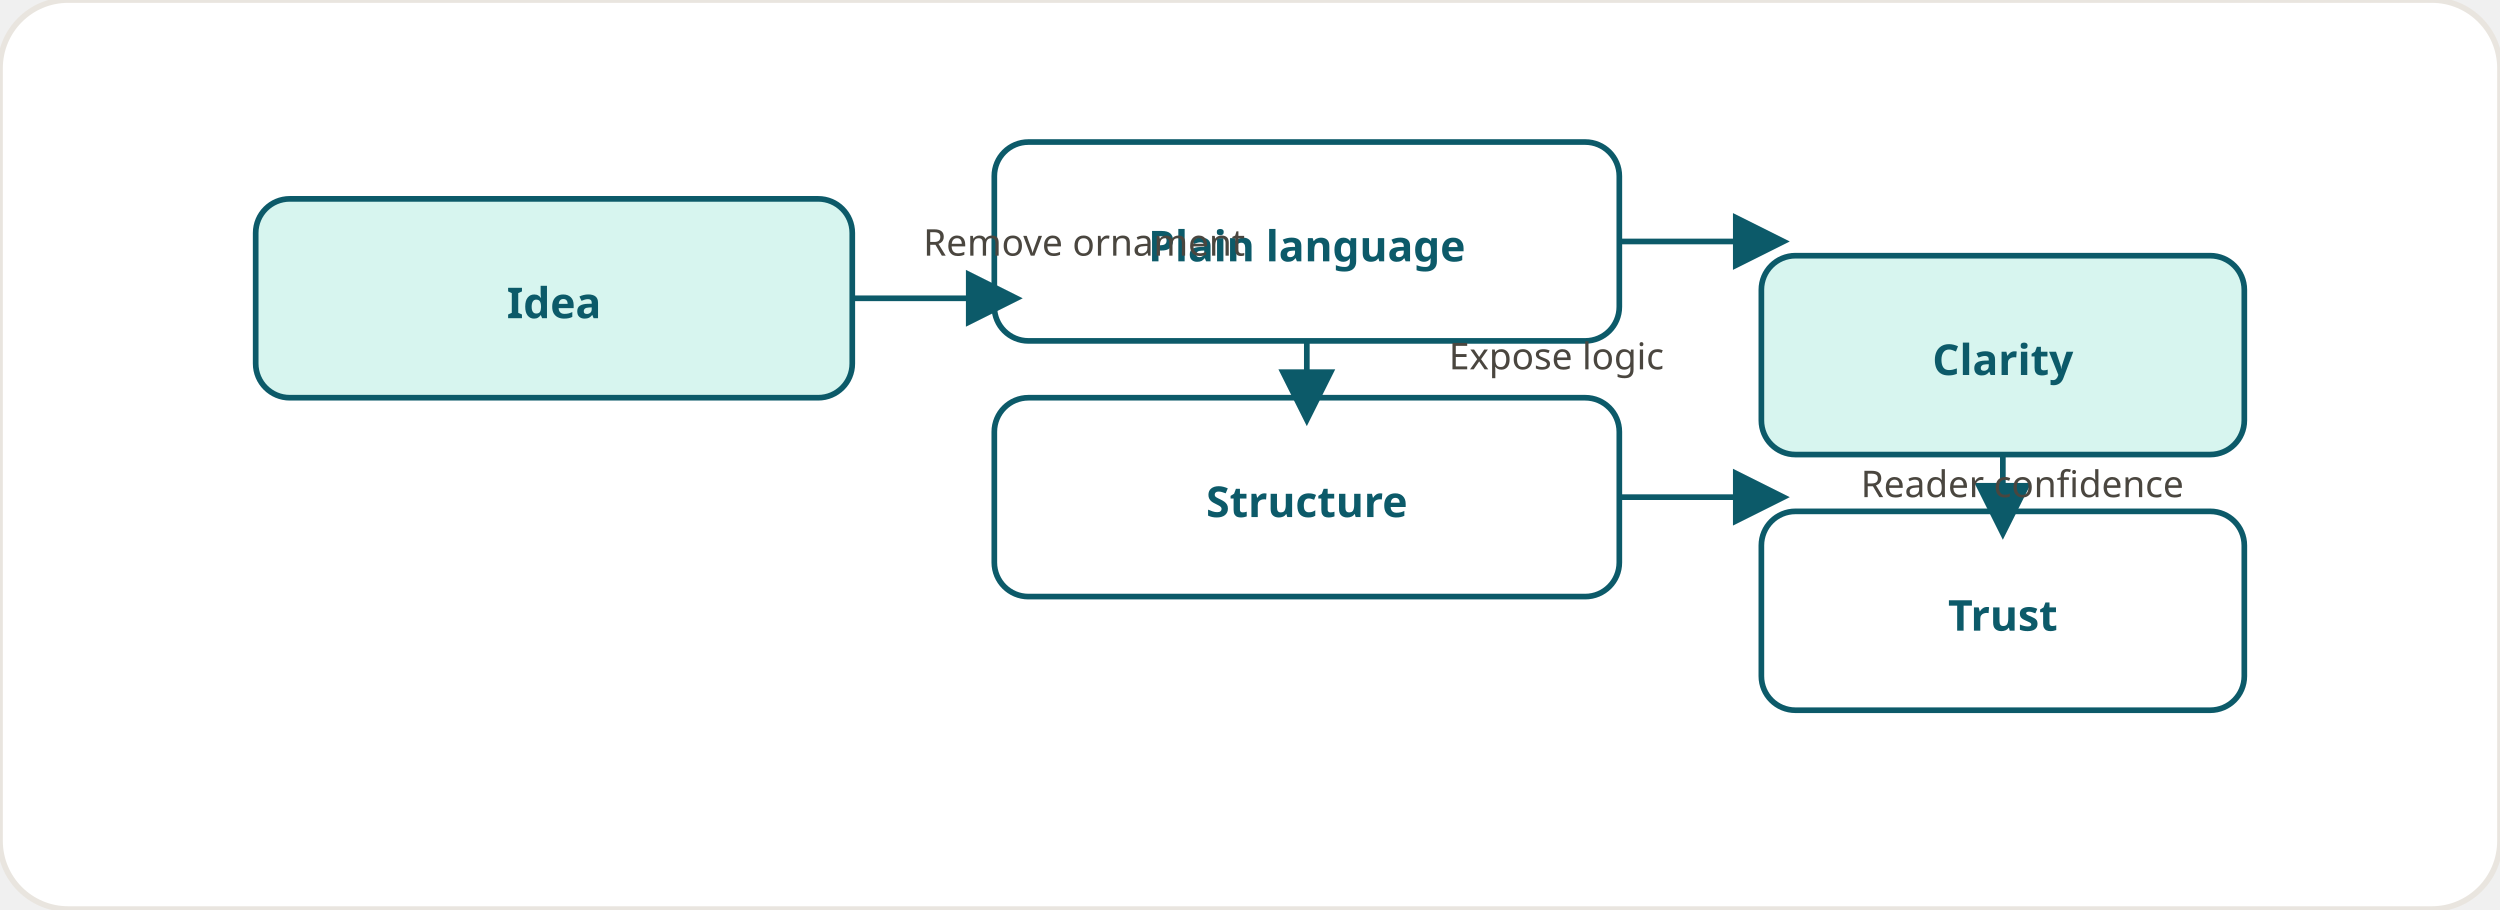
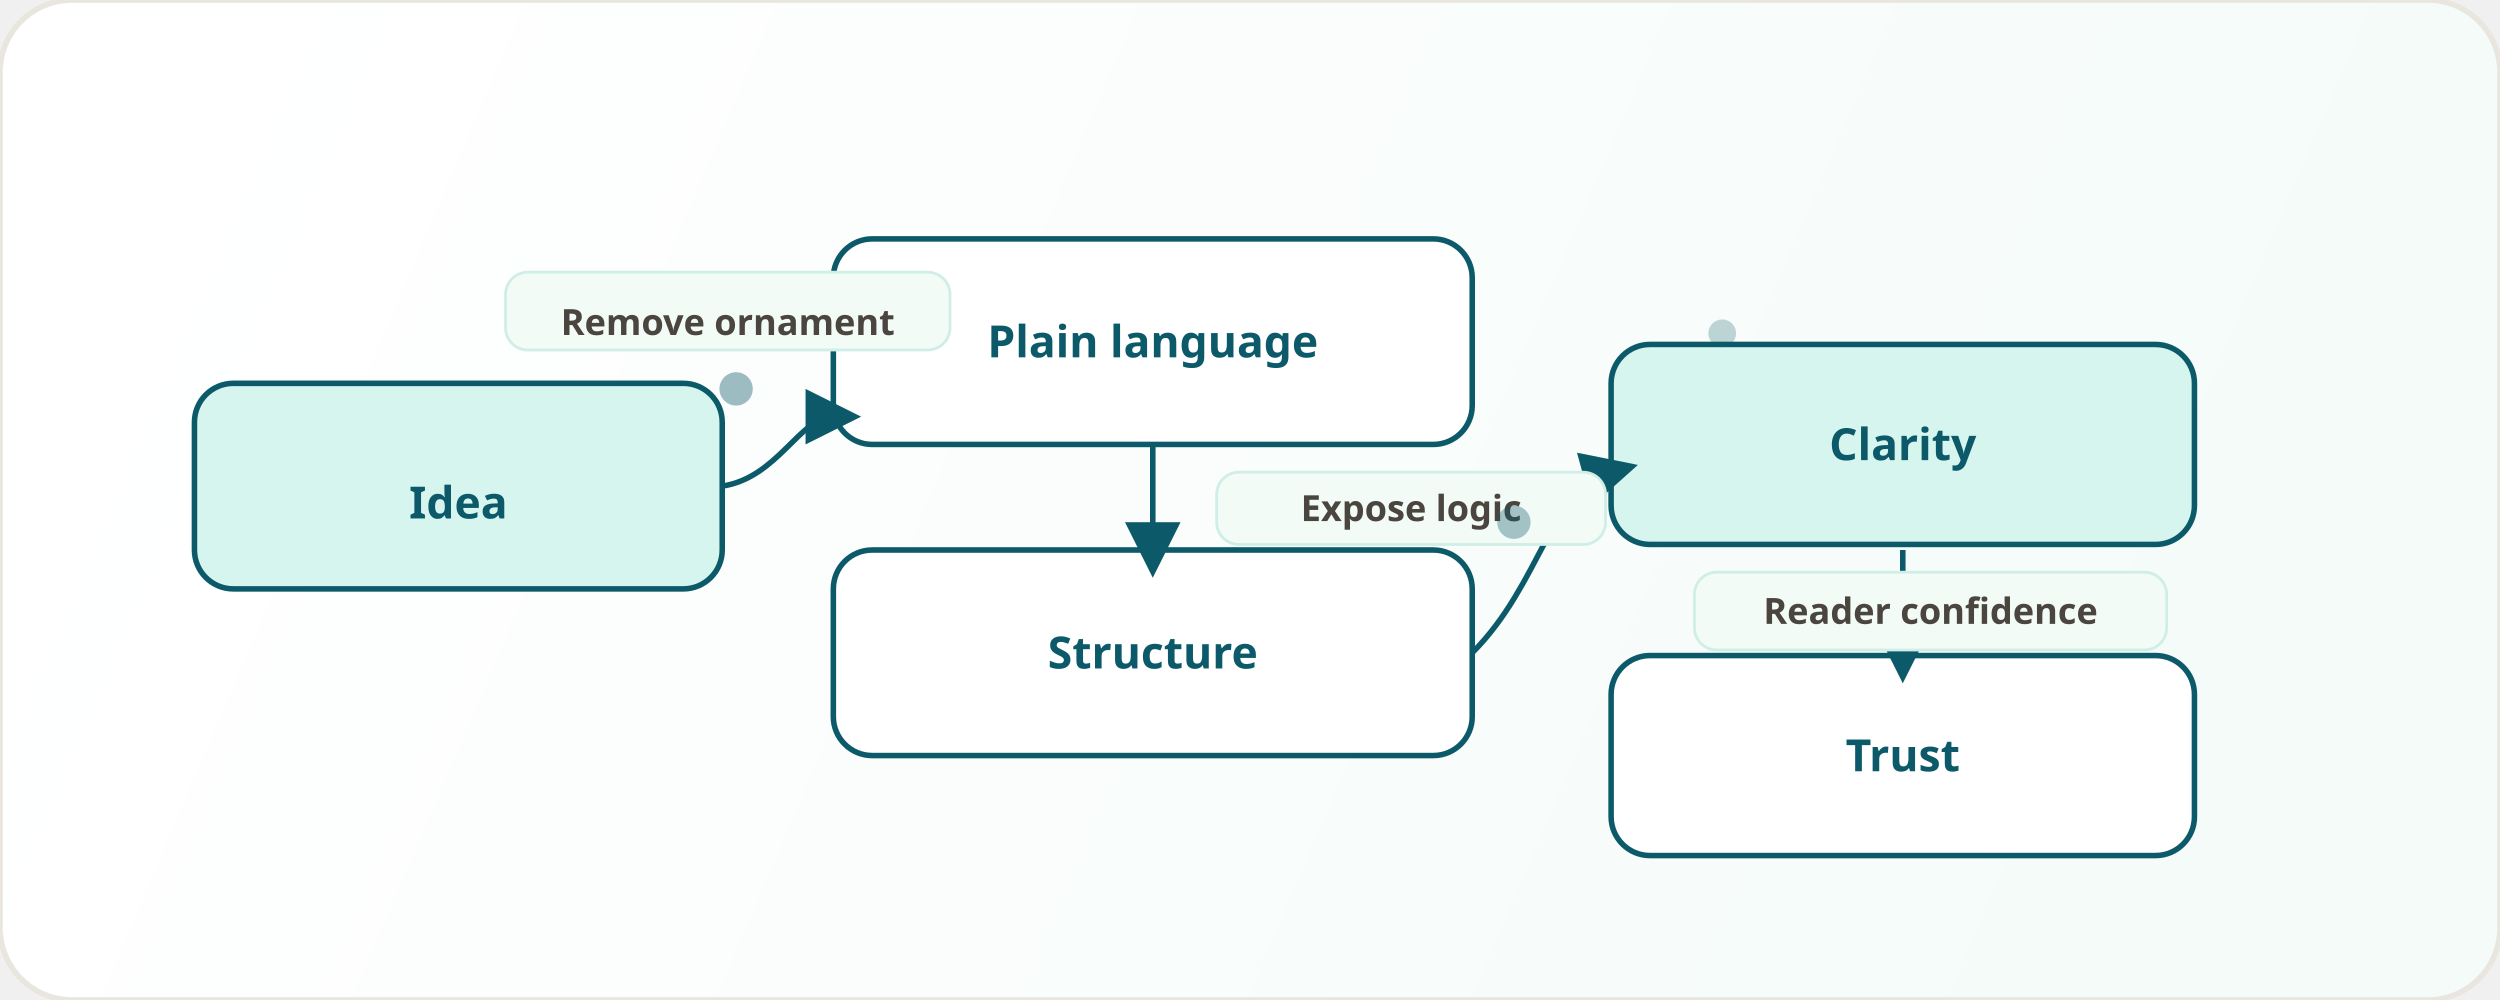
- <svg xmlns="http://www.w3.org/2000/svg" width="880" height="320" viewBox="0 0 880 320" fill="none">
-   <rect width="880" height="320" rx="24" fill="#ffffff" stroke="#e9e5df" stroke-width="2" />
-   <rect x="90" y="70" width="210" height="70" rx="12" fill="#d7f5ef" stroke="#0c5a69" stroke-width="2" />
-   <text x="195" y="112" text-anchor="middle" font-family="Manrope, sans-serif" font-size="15" fill="#0c5a69" font-weight="700">Idea</text>
-   <rect x="350" y="50" width="220" height="70" rx="12" fill="#ffffff" stroke="#0c5a69" stroke-width="2" />
-   <text x="460" y="92" text-anchor="middle" font-family="Manrope, sans-serif" font-size="15" fill="#0c5a69" font-weight="700">Plain language</text>
-   <rect x="350" y="140" width="220" height="70" rx="12" fill="#ffffff" stroke="#0c5a69" stroke-width="2" />
-   <text x="460" y="182" text-anchor="middle" font-family="Manrope, sans-serif" font-size="15" fill="#0c5a69" font-weight="700">Structure</text>
-   <rect x="620" y="90" width="170" height="70" rx="12" fill="#d7f5ef" stroke="#0c5a69" stroke-width="2" />
-   <text x="705" y="132" text-anchor="middle" font-family="Manrope, sans-serif" font-size="15" fill="#0c5a69" font-weight="700">Clarity</text>
-   <rect x="620" y="180" width="170" height="70" rx="12" fill="#ffffff" stroke="#0c5a69" stroke-width="2" />
-   <text x="705" y="222" text-anchor="middle" font-family="Manrope, sans-serif" font-size="15" fill="#0c5a69" font-weight="700">Trust</text>
-   <path d="M300 105 H350" stroke="#0c5a69" stroke-width="2" marker-end="url(#arrow)" />
-   <path d="M460 120 V140" stroke="#0c5a69" stroke-width="2" marker-end="url(#arrow)" />
-   <path d="M570 85 H620" stroke="#0c5a69" stroke-width="2" marker-end="url(#arrow)" />
-   <path d="M570 175 H620" stroke="#0c5a69" stroke-width="2" marker-end="url(#arrow)" />
-   <path d="M705 160 V180" stroke="#0c5a69" stroke-width="2" marker-end="url(#arrow)" />
-   <text x="325" y="90" font-family="Manrope, sans-serif" font-size="13" fill="#4a463f">Remove ornament</text>
-   <text x="510" y="130" font-family="Manrope, sans-serif" font-size="13" fill="#4a463f">Expose logic</text>
-   <text x="655" y="175" font-family="Manrope, sans-serif" font-size="13" fill="#4a463f">Reader confidence</text>
+ <svg xmlns="http://www.w3.org/2000/svg" width="900" height="360" viewBox="0 0 900 360" fill="none">
  <defs>
+     <linearGradient id="bg" x1="70" y1="20" x2="820" y2="340" gradientUnits="userSpaceOnUse">
+       <stop stop-color="#ffffff" />
+       <stop offset="1" stop-color="#f4fbf8" />
+     </linearGradient>
    <marker id="arrow" markerWidth="10" markerHeight="10" refX="5" refY="5" orient="auto" fill="#0c5a69">
      <path d="M0 0 L10 5 L0 10 z" />
    </marker>
  </defs>
+   <rect width="900" height="360" rx="26" fill="url(#bg)" stroke="#e9e5df" stroke-width="2" />
+   <rect x="70" y="138" width="190" height="74" rx="14" fill="#d7f5ef" stroke="#0c5a69" stroke-width="2" />
+   <text x="165" y="181" text-anchor="middle" font-family="Manrope, sans-serif" font-size="16" fill="#0c5a69" font-weight="700" dominant-baseline="middle">Idea</text>
+   <rect x="300" y="86" width="230" height="74" rx="14" fill="#ffffff" stroke="#0c5a69" stroke-width="2" />
+   <text x="415" y="123" text-anchor="middle" font-family="Manrope, sans-serif" font-size="16" fill="#0c5a69" font-weight="700" dominant-baseline="middle">Plain language</text>
+   <rect x="300" y="198" width="230" height="74" rx="14" fill="#ffffff" stroke="#0c5a69" stroke-width="2" />
+   <text x="415" y="235" text-anchor="middle" font-family="Manrope, sans-serif" font-size="16" fill="#0c5a69" font-weight="700" dominant-baseline="middle">Structure</text>
+   <rect x="580" y="124" width="210" height="72" rx="14" fill="#d7f5ef" stroke="#0c5a69" stroke-width="2" />
+   <text x="685" y="160" text-anchor="middle" font-family="Manrope, sans-serif" font-size="16" fill="#0c5a69" font-weight="700" dominant-baseline="middle">Clarity</text>
+   <rect x="580" y="236" width="210" height="72" rx="14" fill="#ffffff" stroke="#0c5a69" stroke-width="2" />
+   <text x="685" y="272" text-anchor="middle" font-family="Manrope, sans-serif" font-size="16" fill="#0c5a69" font-weight="700" dominant-baseline="middle">Trust</text>
+   <path d="M260 175 C280 172 288 150 300 150" stroke="#0c5a69" stroke-width="2" fill="none" marker-end="url(#arrow)" />
+   <path d="M415 160 V198" stroke="#0c5a69" stroke-width="2" fill="none" marker-end="url(#arrow)" />
+   <path d="M530 235 C555 210 558 176 580 170" stroke="#0c5a69" stroke-width="2" fill="none" marker-end="url(#arrow)" />
+   <path d="M685 198 V236" stroke="#0c5a69" stroke-width="2" fill="none" marker-end="url(#arrow)" />
+   <g>
+     <rect x="182" y="98" width="160" height="28" rx="8" fill="#f3fbf7" stroke="#cfeee6" />
+     <text x="262" y="116" text-anchor="middle" font-family="Manrope, sans-serif" font-size="13" fill="#4a463f" font-weight="600" dominant-baseline="middle">Remove ornament</text>
+   </g>
+   <g>
+     <rect x="438" y="170" width="140" height="26" rx="8" fill="#f3fbf7" stroke="#cfeee6" />
+     <text x="508" y="183" text-anchor="middle" font-family="Manrope, sans-serif" font-size="13" fill="#4a463f" font-weight="600" dominant-baseline="middle">Expose logic</text>
+   </g>
+   <g>
+     <rect x="610" y="206" width="170" height="28" rx="8" fill="#f3fbf7" stroke="#cfeee6" />
+     <text x="695" y="220" text-anchor="middle" font-family="Manrope, sans-serif" font-size="13" fill="#4a463f" font-weight="600" dominant-baseline="middle">Reader confidence</text>
+   </g>
+   <circle cx="265" cy="140" r="6" fill="#0c5a69" opacity="0.4" />
+   <circle cx="545" cy="188" r="6" fill="#0c5a69" opacity="0.35" />
+   <circle cx="620" cy="120" r="5" fill="#0c5a69" opacity="0.25" />
</svg>
